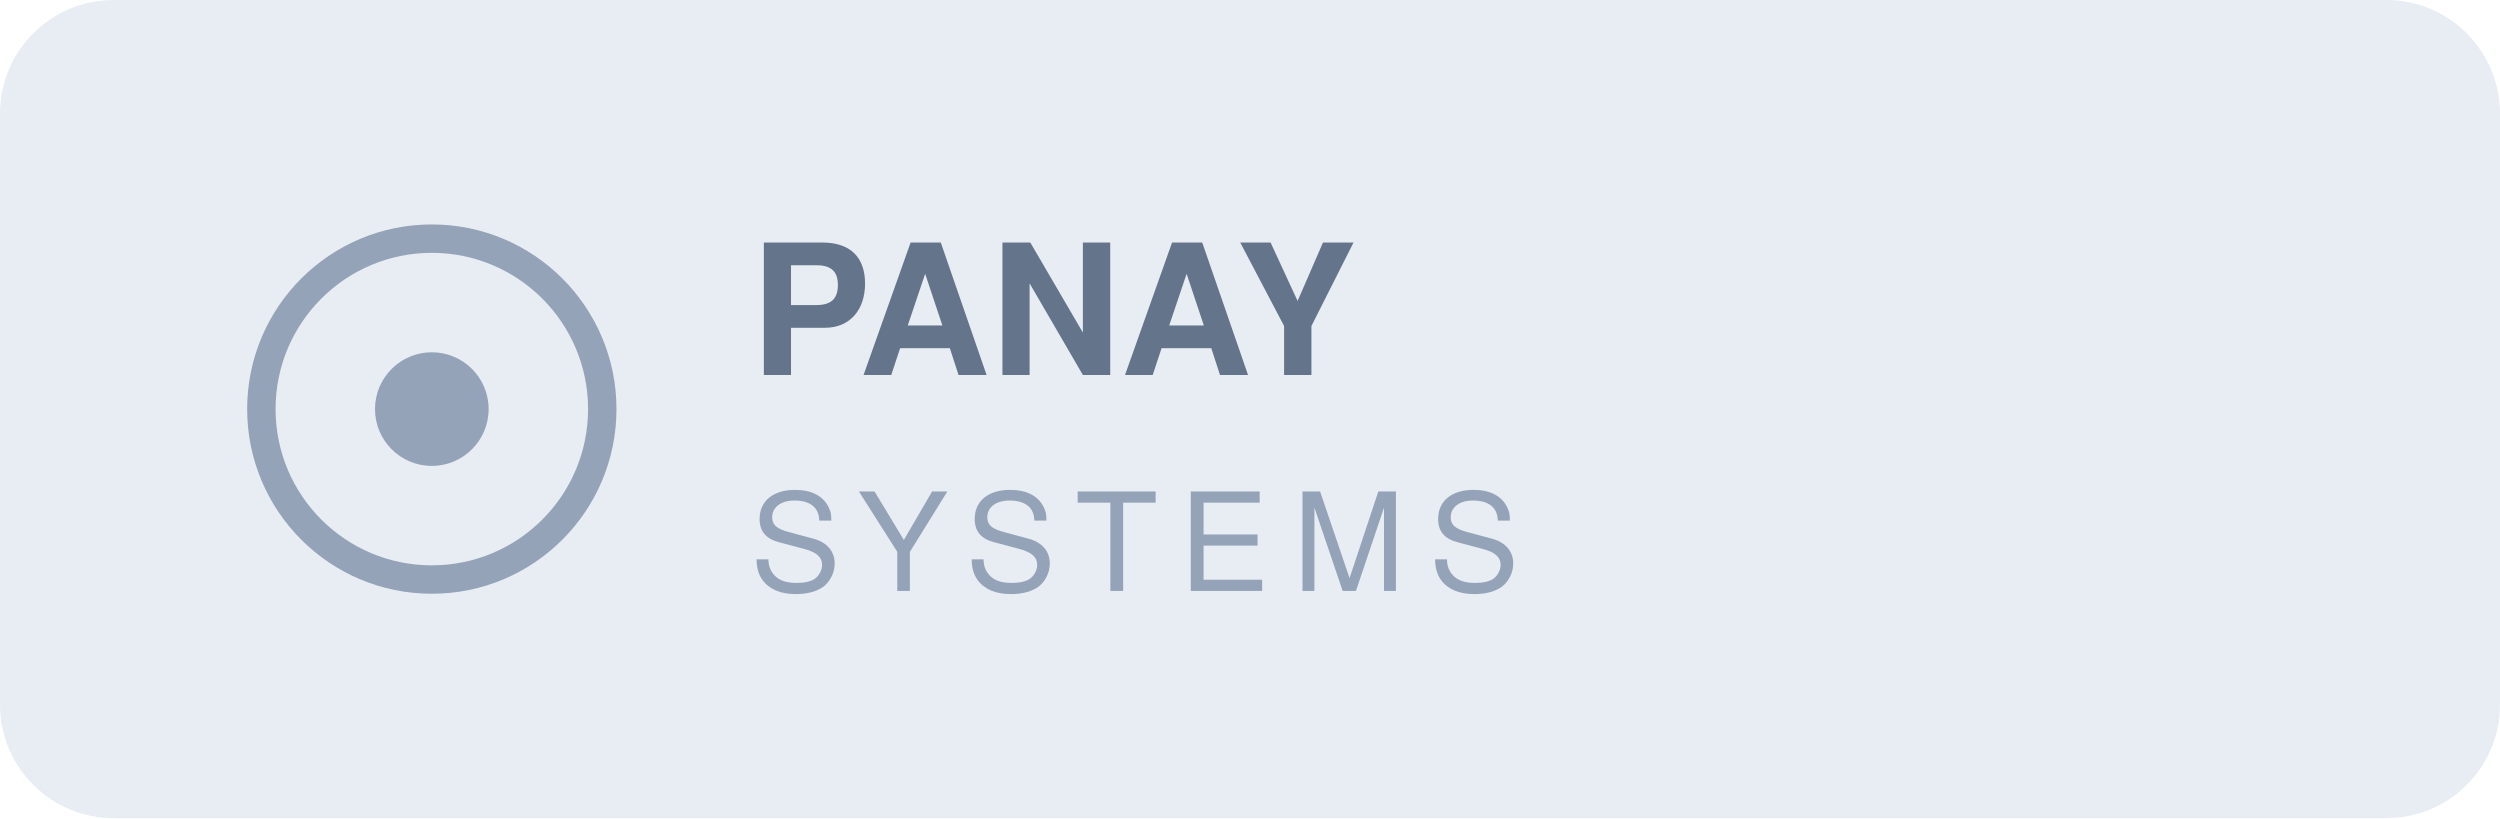
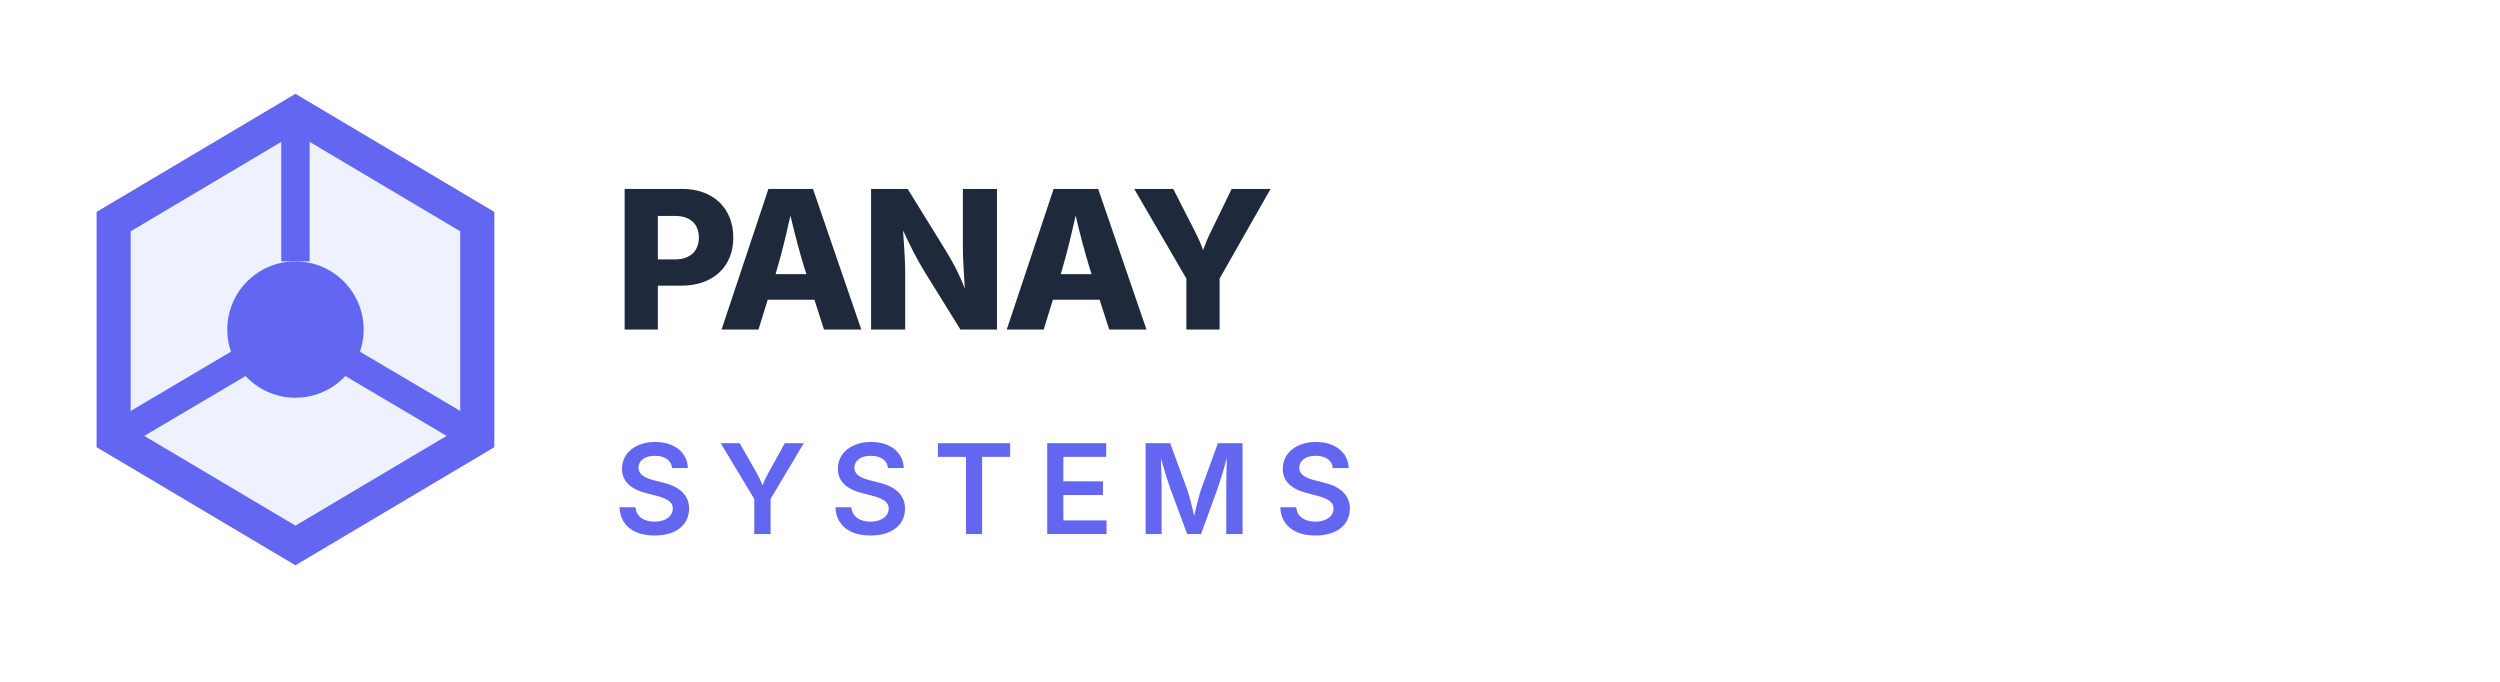
- <svg xmlns="http://www.w3.org/2000/svg" viewBox="0 0 220 72" role="img" aria-label="PANAY SYSTEMS placeholder logo">
-   <rect width="220" height="72" rx="10" fill="#E8EDF4" />
-   <circle cx="38" cy="36" r="15" fill="none" stroke="#94A3B8" stroke-width="2.5" />
-   <circle cx="38" cy="36" r="5" fill="#94A3B8" />
-   <text x="66" y="33" font-family="Segoe UI, Helvetica, Arial, sans-serif" font-size="16" font-weight="700" fill="#64748B">PANAY</text>
-   <text x="66" y="52" font-family="Segoe UI, Helvetica, Arial, sans-serif" font-size="12" letter-spacing="2" fill="#94A3B8">SYSTEMS</text>
+ <svg xmlns="http://www.w3.org/2000/svg" viewBox="0 0 220 60" fill="none" role="img" aria-label="Panay Systems">
+   <path d="M26 10L42 19.5V38.5L26 48L10 38.5V19.5L26 10Z" stroke="#6366F1" stroke-width="3" fill="#EEF2FF" />
+   <circle cx="26" cy="29" r="6" fill="#6366F1" />
+   <path d="M26 10V23M42 38.5L31 32M10 38.5L21 32" stroke="#6366F1" stroke-width="2.5" />
+   <text x="54" y="29" font-family="system-ui, -apple-system, sans-serif" font-size="17" font-weight="800" letter-spacing="-0.5" fill="#1E293B">PANAY</text>
+   <text x="54" y="47" font-family="system-ui, -apple-system, sans-serif" font-size="11" font-weight="600" letter-spacing="2" fill="#6366F1">SYSTEMS</text>
</svg>
